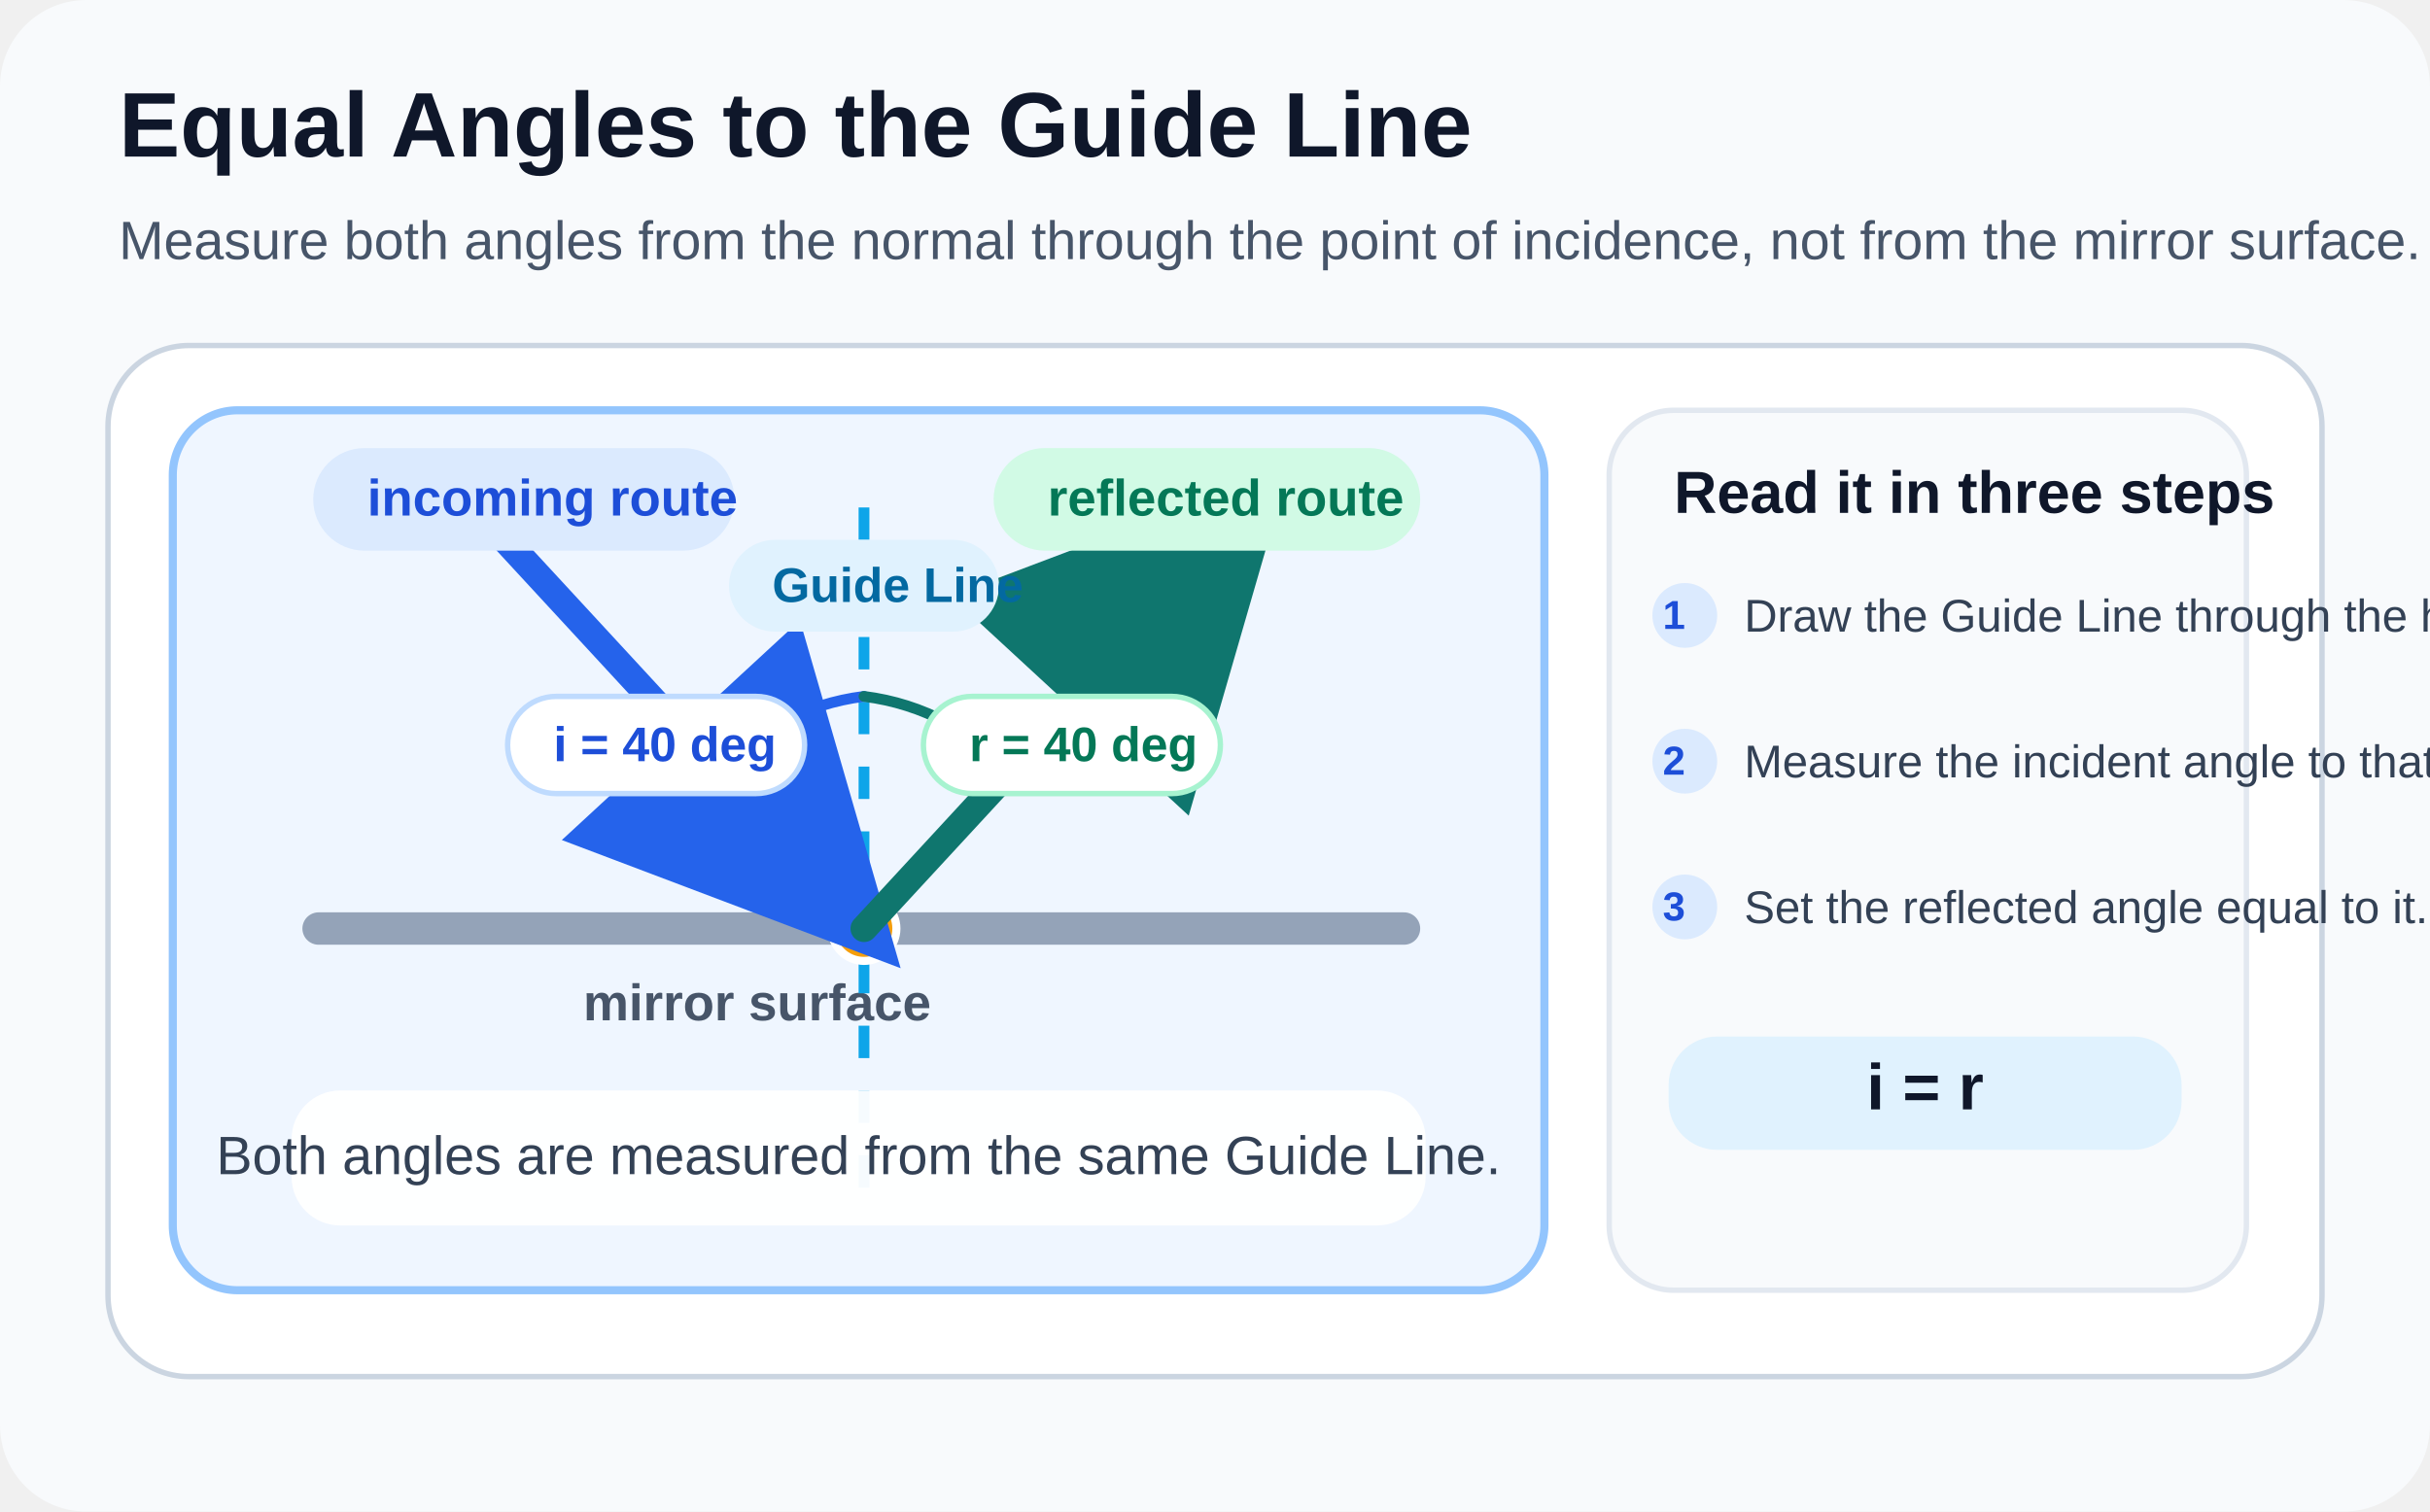
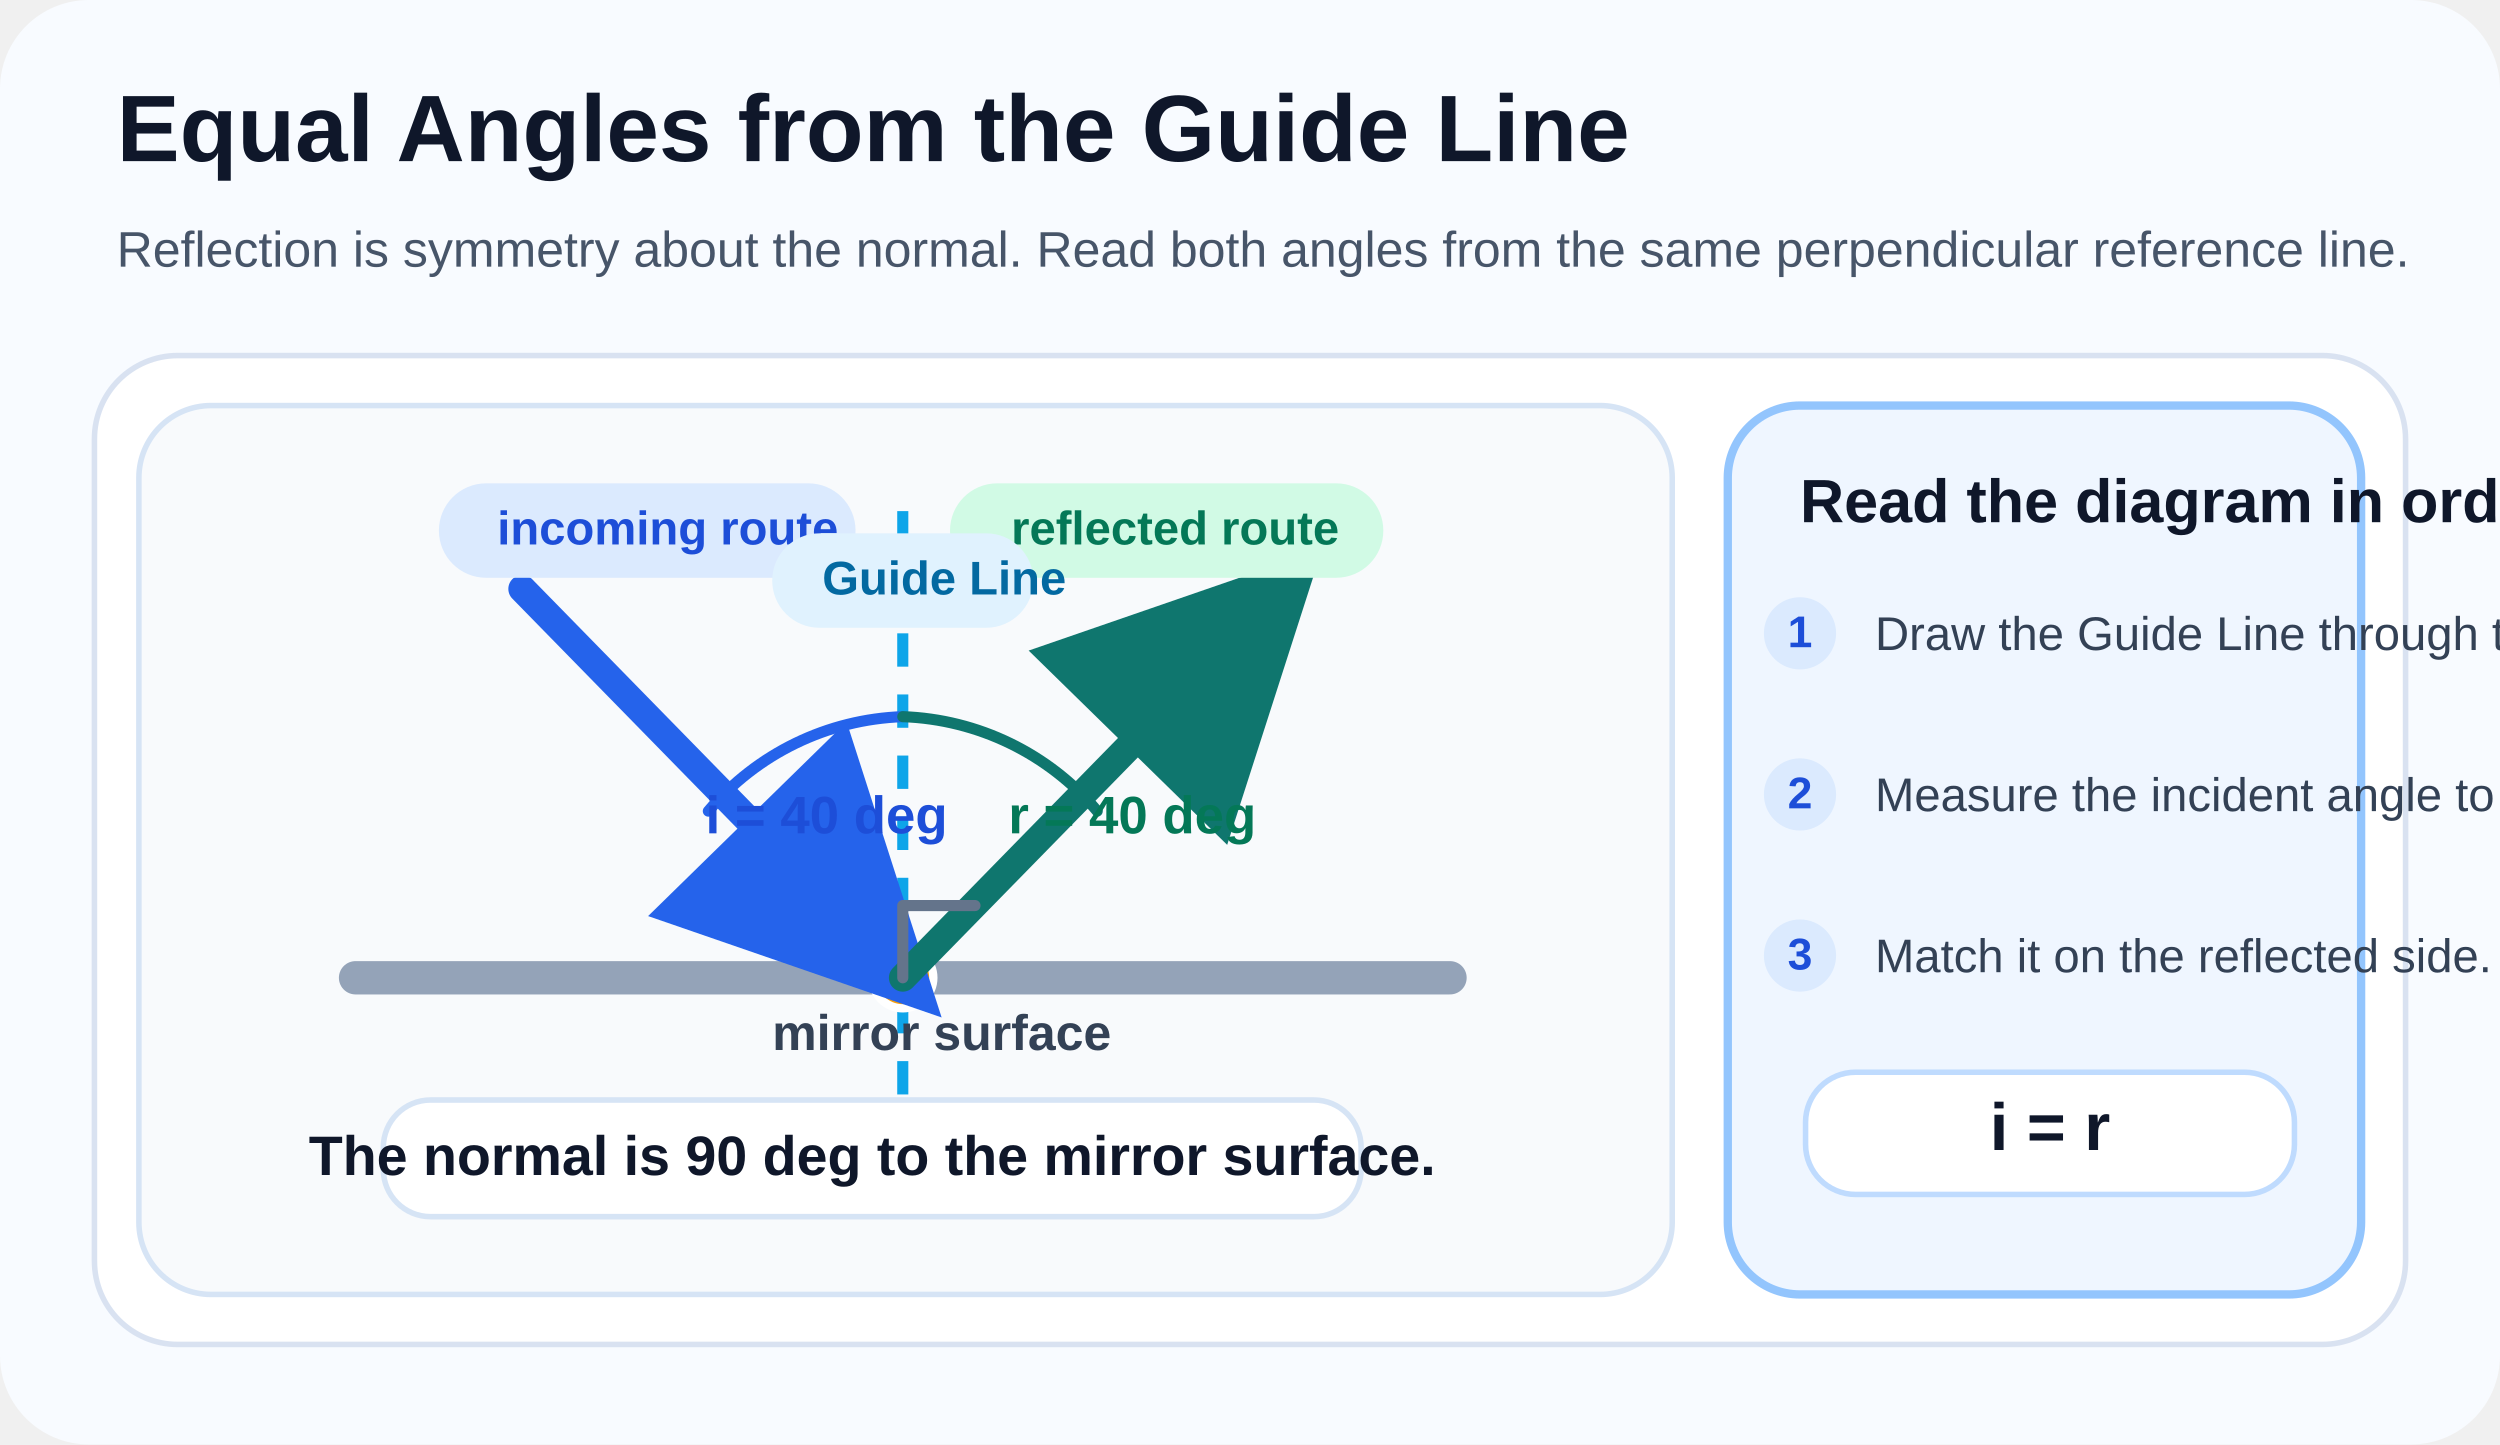
- <svg xmlns="http://www.w3.org/2000/svg" width="900" height="560" viewBox="0 0 900 560" fill="none">
+ <svg xmlns="http://www.w3.org/2000/svg" width="900" height="520" viewBox="0 0 900 520" fill="none">
  <defs>
-     <marker id="m8-equal-blue" markerWidth="12" markerHeight="12" refX="10" refY="6" orient="auto">
-       <path d="M0 0 L12 6 L0 12 Z" fill="#2563EB" />
+     <marker id="equal-blue-arrow" markerWidth="10" markerHeight="10" refX="8" refY="5" orient="auto">
+       <path d="M0 0 L10 5 L0 10 Z" fill="#2563EB" />
    </marker>
-     <marker id="m8-equal-green" markerWidth="12" markerHeight="12" refX="10" refY="6" orient="auto">
-       <path d="M0 0 L12 6 L0 12 Z" fill="#0F766E" />
+     <marker id="equal-green-arrow" markerWidth="10" markerHeight="10" refX="8" refY="5" orient="auto">
+       <path d="M0 0 L10 5 L0 10 Z" fill="#0F766E" />
    </marker>
  </defs>
-   <rect width="900" height="560" rx="32" fill="#F8FAFC" />
+   <rect width="900" height="520" rx="32" fill="#F8FBFF" />
  <g font-family="Segoe UI, Arial, sans-serif">
-     <text x="44" y="58" fill="#0F172A" font-size="34" font-weight="700">Equal Angles to the Guide Line</text>
-     <text x="44" y="96" fill="#475569" font-size="20">Measure both angles from the normal through the point of incidence, not from the mirror surface.</text>
-     <rect x="40" y="128" width="820" height="382" rx="30" fill="#FFFFFF" stroke="#CBD5E1" stroke-width="2" />
-     <rect x="64" y="152" width="508" height="326" rx="24" fill="#EFF6FF" stroke="#93C5FD" stroke-width="3" />
-     <rect x="596" y="152" width="236" height="326" rx="24" fill="#F8FAFC" stroke="#E2E8F0" stroke-width="2" />
-     <line x1="118" y1="344" x2="520" y2="344" stroke="#94A3B8" stroke-width="12" stroke-linecap="round" />
-     <text x="216" y="378" fill="#475569" font-size="19" font-weight="600">mirror surface</text>
-     <line x1="320" y1="188" x2="320" y2="448" stroke="#0EA5E9" stroke-width="4" stroke-dasharray="12 12" />
-     <circle cx="320" cy="344" r="12" fill="#F59E0B" stroke="#FFFFFF" stroke-width="3" />
-     <line x1="176" y1="188" x2="320" y2="344" stroke="#2563EB" stroke-width="10" stroke-linecap="round" marker-end="url(#m8-equal-blue)" />
-     <line x1="320" y1="344" x2="464" y2="188" stroke="#0F766E" stroke-width="10" stroke-linecap="round" marker-end="url(#m8-equal-green)" />
-     <path d="M320 258 A88 88 0 0 0 264 288" stroke="#2563EB" stroke-width="4" fill="none" stroke-linecap="round" />
-     <path d="M320 258 A88 88 0 0 1 376 288" stroke="#0F766E" stroke-width="4" fill="none" stroke-linecap="round" />
-     <rect x="116" y="166" width="156" height="38" rx="19" fill="#DBEAFE" />
-     <rect x="368" y="166" width="158" height="38" rx="19" fill="#D1FAE5" />
-     <text x="136" y="191" fill="#1D4ED8" font-size="19" font-weight="700">incoming route</text>
-     <text x="388" y="191" fill="#047857" font-size="19" font-weight="700">reflected route</text>
-     <rect x="270" y="200" width="100" height="34" rx="17" fill="#E0F2FE" />
-     <text x="286" y="223" fill="#0369A1" font-size="18" font-weight="700">Guide Line</text>
-     <rect x="188" y="258" width="110" height="36" rx="18" fill="#FFFFFF" stroke="#BFDBFE" stroke-width="2" />
-     <rect x="342" y="258" width="110" height="36" rx="18" fill="#FFFFFF" stroke="#A7F3D0" stroke-width="2" />
-     <text x="205" y="282" fill="#1D4ED8" font-size="18" font-weight="700">i = 40 deg</text>
-     <text x="359" y="282" fill="#047857" font-size="18" font-weight="700">r = 40 deg</text>
-     <text x="620" y="190" fill="#0F172A" font-size="22" font-weight="700">Read it in three steps</text>
-     <circle cx="624" cy="228" r="12" fill="#DBEAFE" />
-     <circle cx="624" cy="282" r="12" fill="#DBEAFE" />
-     <circle cx="624" cy="336" r="12" fill="#DBEAFE" />
-     <text x="620" y="233" fill="#1D4ED8" font-size="15" font-weight="700" text-anchor="middle">1</text>
-     <text x="620" y="287" fill="#1D4ED8" font-size="15" font-weight="700" text-anchor="middle">2</text>
-     <text x="620" y="341" fill="#1D4ED8" font-size="15" font-weight="700" text-anchor="middle">3</text>
-     <text x="646" y="234" fill="#334155" font-size="17">Draw the Guide Line through the hit point.</text>
-     <text x="646" y="288" fill="#334155" font-size="17">Measure the incident angle to that line.</text>
-     <text x="646" y="342" fill="#334155" font-size="17">Set the reflected angle equal to it.</text>
-     <rect x="618" y="384" width="190" height="42" rx="18" fill="#E0F2FE" />
-     <text x="713" y="411" fill="#0F172A" font-size="24" font-weight="700" text-anchor="middle">i = r</text>
-     <rect x="108" y="404" width="420" height="50" rx="18" fill="#FFFFFF" opacity="0.96" />
-     <text x="318" y="435" fill="#334155" font-size="20" text-anchor="middle">Both angles are measured from the same Guide Line.</text>
+     <text x="42" y="58" fill="#0F172A" font-size="34" font-weight="700">Equal Angles from the Guide Line</text>
+     <text x="42" y="96" fill="#475569" font-size="18">Reflection is symmetry about the normal. Read both angles from the same perpendicular reference line.</text>
+     <rect x="34" y="128" width="832" height="356" rx="30" fill="#FFFFFF" stroke="#D9E2F1" stroke-width="2" />
+     <rect x="50" y="146" width="552" height="320" rx="26" fill="#F8FAFC" stroke="#D6E4F5" stroke-width="2" />
+     <rect x="622" y="146" width="228" height="320" rx="26" fill="#EFF6FF" stroke="#93C5FD" stroke-width="3" />
+     <line x1="128" y1="352" x2="522" y2="352" stroke="#94A3B8" stroke-width="12" stroke-linecap="round" />
+     <line x1="325" y1="184" x2="325" y2="432" stroke="#0EA5E9" stroke-width="4" stroke-dasharray="12 10" />
+     <circle cx="325" cy="352" r="11" fill="#F59E0B" stroke="#FFFFFF" stroke-width="3" />
+     <line x1="188" y1="212" x2="325" y2="352" stroke="#2563EB" stroke-width="10" stroke-linecap="round" marker-end="url(#equal-blue-arrow)" />
+     <line x1="325" y1="352" x2="462" y2="212" stroke="#0F766E" stroke-width="10" stroke-linecap="round" marker-end="url(#equal-green-arrow)" />
+     <path d="M325 258 A96 96 0 0 0 255 292" stroke="#2563EB" stroke-width="4" fill="none" stroke-linecap="round" />
+     <path d="M325 258 A96 96 0 0 1 395 292" stroke="#0F766E" stroke-width="4" fill="none" stroke-linecap="round" />
+     <text x="254" y="300" fill="#1D4ED8" font-size="19" font-weight="700">i = 40 deg</text>
+     <text x="363" y="300" fill="#047857" font-size="19" font-weight="700">r = 40 deg</text>
+     <rect x="158" y="174" width="150" height="34" rx="17" fill="#DBEAFE" />
+     <rect x="342" y="174" width="156" height="34" rx="17" fill="#D1FAE5" />
+     <text x="179" y="196" fill="#1D4ED8" font-size="17" font-weight="700">incoming route</text>
+     <text x="364" y="196" fill="#047857" font-size="17" font-weight="700">reflected route</text>
+     <rect x="278" y="192" width="94" height="34" rx="17" fill="#E0F2FE" />
+     <text x="296" y="214" fill="#0369A1" font-size="17" font-weight="700">Guide Line</text>
+     <text x="278" y="378" fill="#334155" font-size="18" font-weight="600">mirror surface</text>
+     <path d="M325 352 V326 H351" stroke="#64748B" stroke-width="4" fill="none" stroke-linecap="round" stroke-linejoin="round" />
+     <rect x="138" y="396" width="352" height="42" rx="17" fill="#FFFFFF" stroke="#D6E4F5" stroke-width="2" />
+     <text x="314" y="423" fill="#0F172A" font-size="20" font-weight="700" text-anchor="middle">The normal is 90 deg to the mirror surface.</text>
+     <text x="648" y="188" fill="#0F172A" font-size="22" font-weight="700">Read the diagram in order</text>
+     <circle cx="648" cy="228" r="13" fill="#DBEAFE" />
+     <circle cx="648" cy="286" r="13" fill="#DBEAFE" />
+     <circle cx="648" cy="344" r="13" fill="#DBEAFE" />
+     <text x="648" y="233" fill="#1D4ED8" font-size="16" font-weight="700" text-anchor="middle">1</text>
+     <text x="648" y="291" fill="#1D4ED8" font-size="16" font-weight="700" text-anchor="middle">2</text>
+     <text x="648" y="349" fill="#1D4ED8" font-size="16" font-weight="700" text-anchor="middle">3</text>
+     <text x="675" y="234" fill="#334155" font-size="17">Draw the Guide Line through the hit point.</text>
+     <text x="675" y="292" fill="#334155" font-size="17">Measure the incident angle to that line.</text>
+     <text x="675" y="350" fill="#334155" font-size="17">Match it on the reflected side.</text>
+     <rect x="650" y="386" width="176" height="44" rx="18" fill="#FFFFFF" stroke="#BFDBFE" stroke-width="2" />
+     <text x="738" y="414" fill="#0F172A" font-size="24" font-weight="700" text-anchor="middle">i = r</text>
  </g>
</svg>
